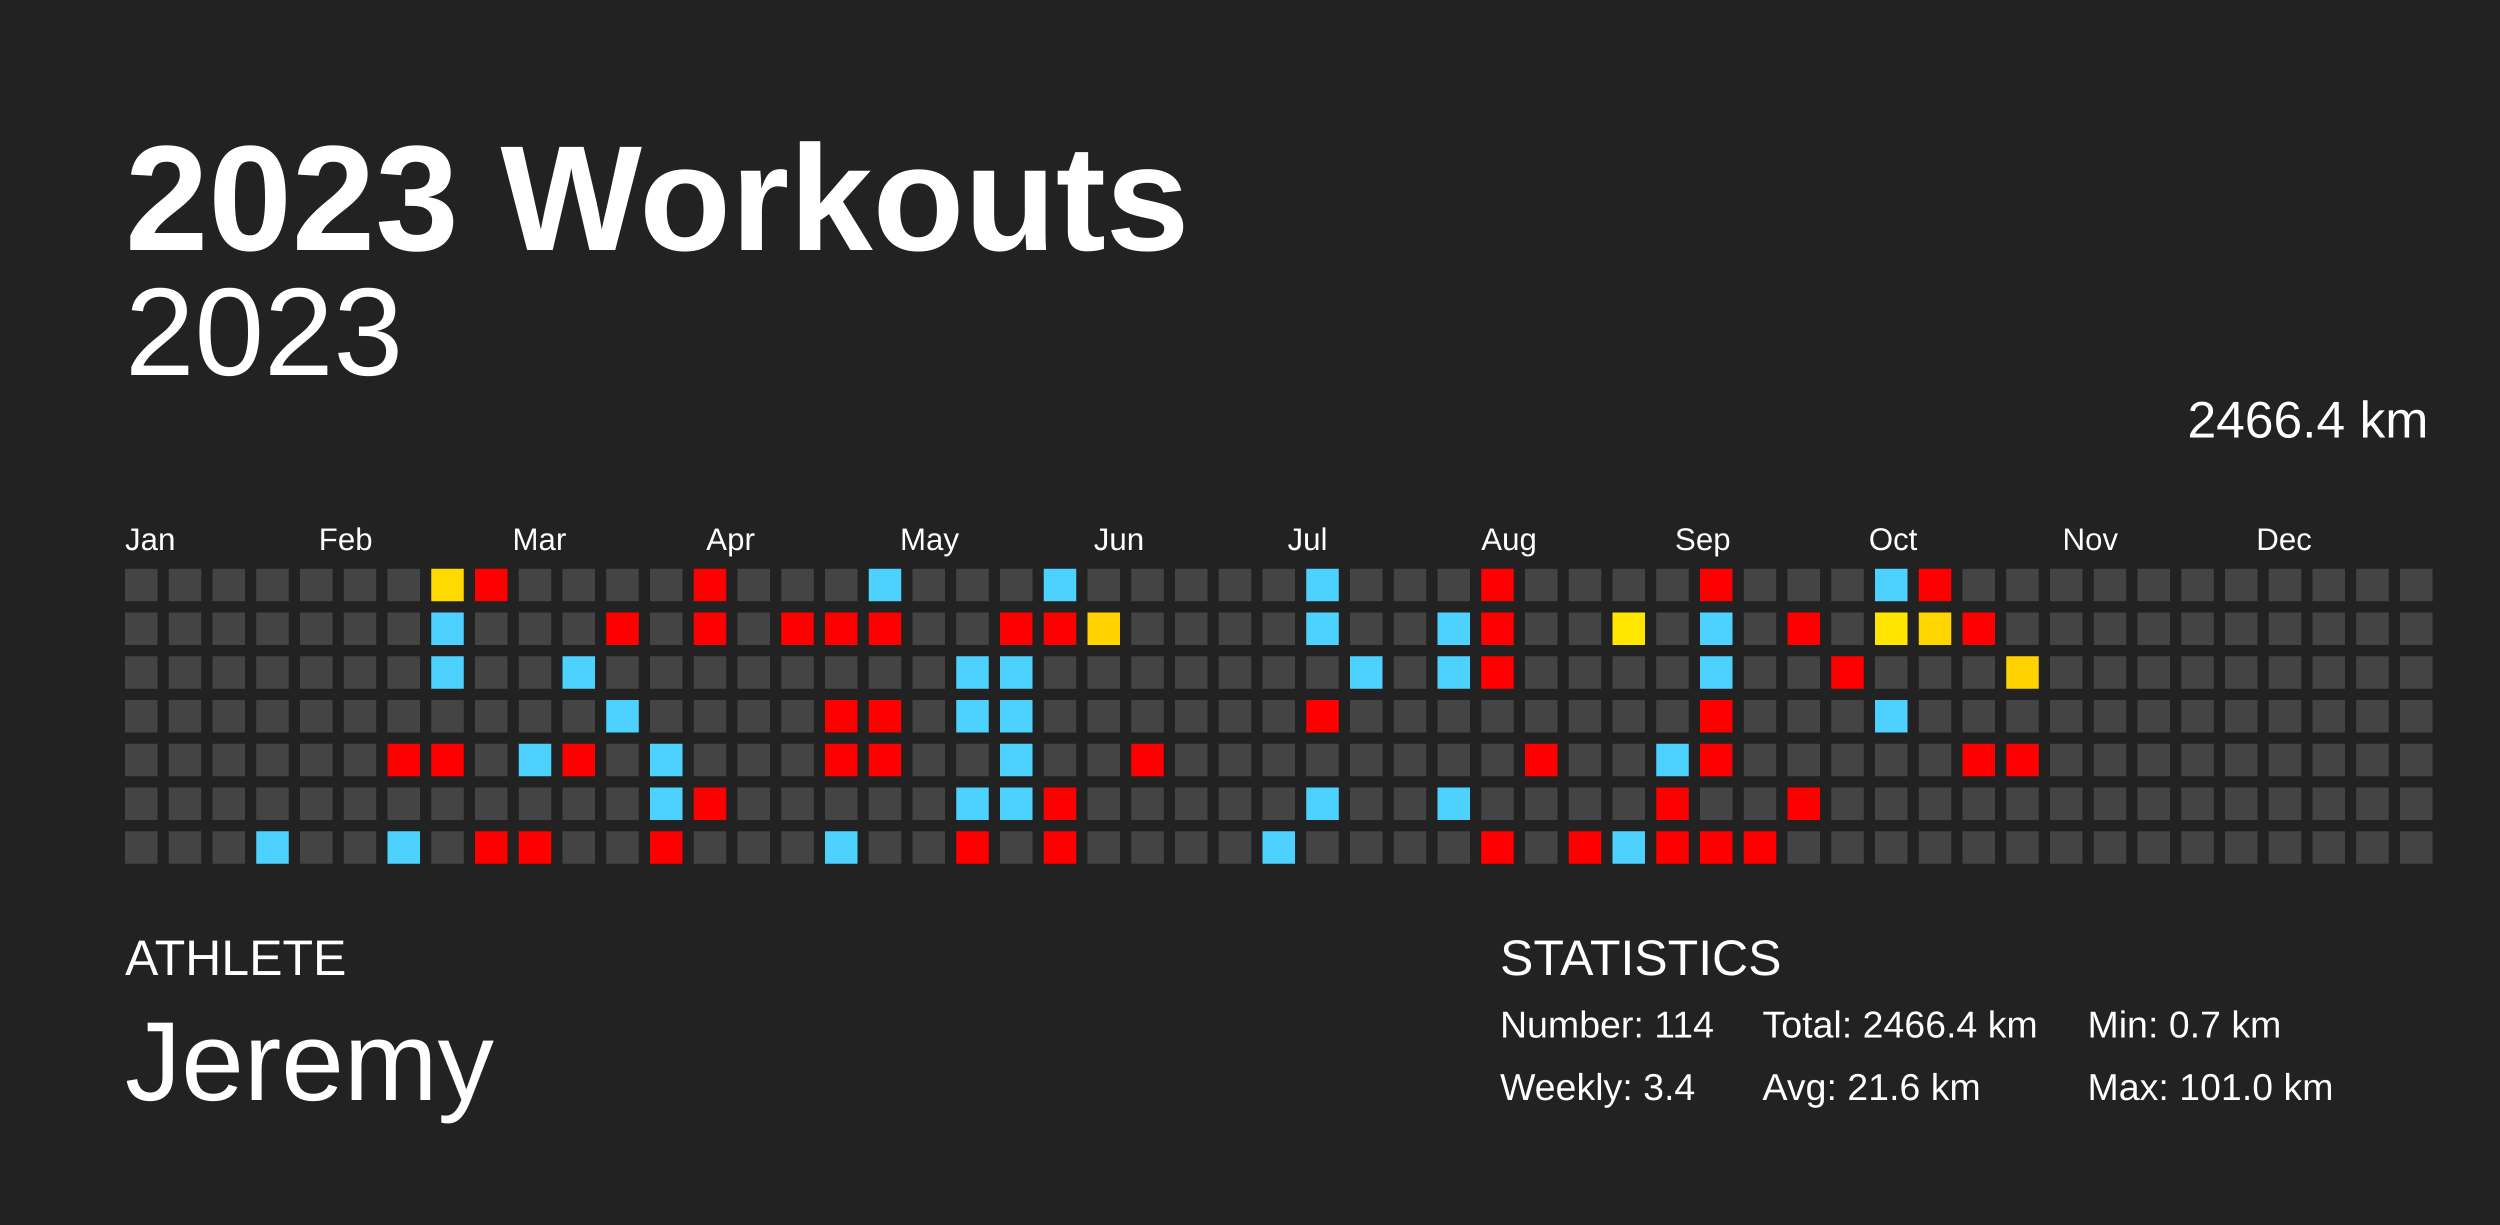
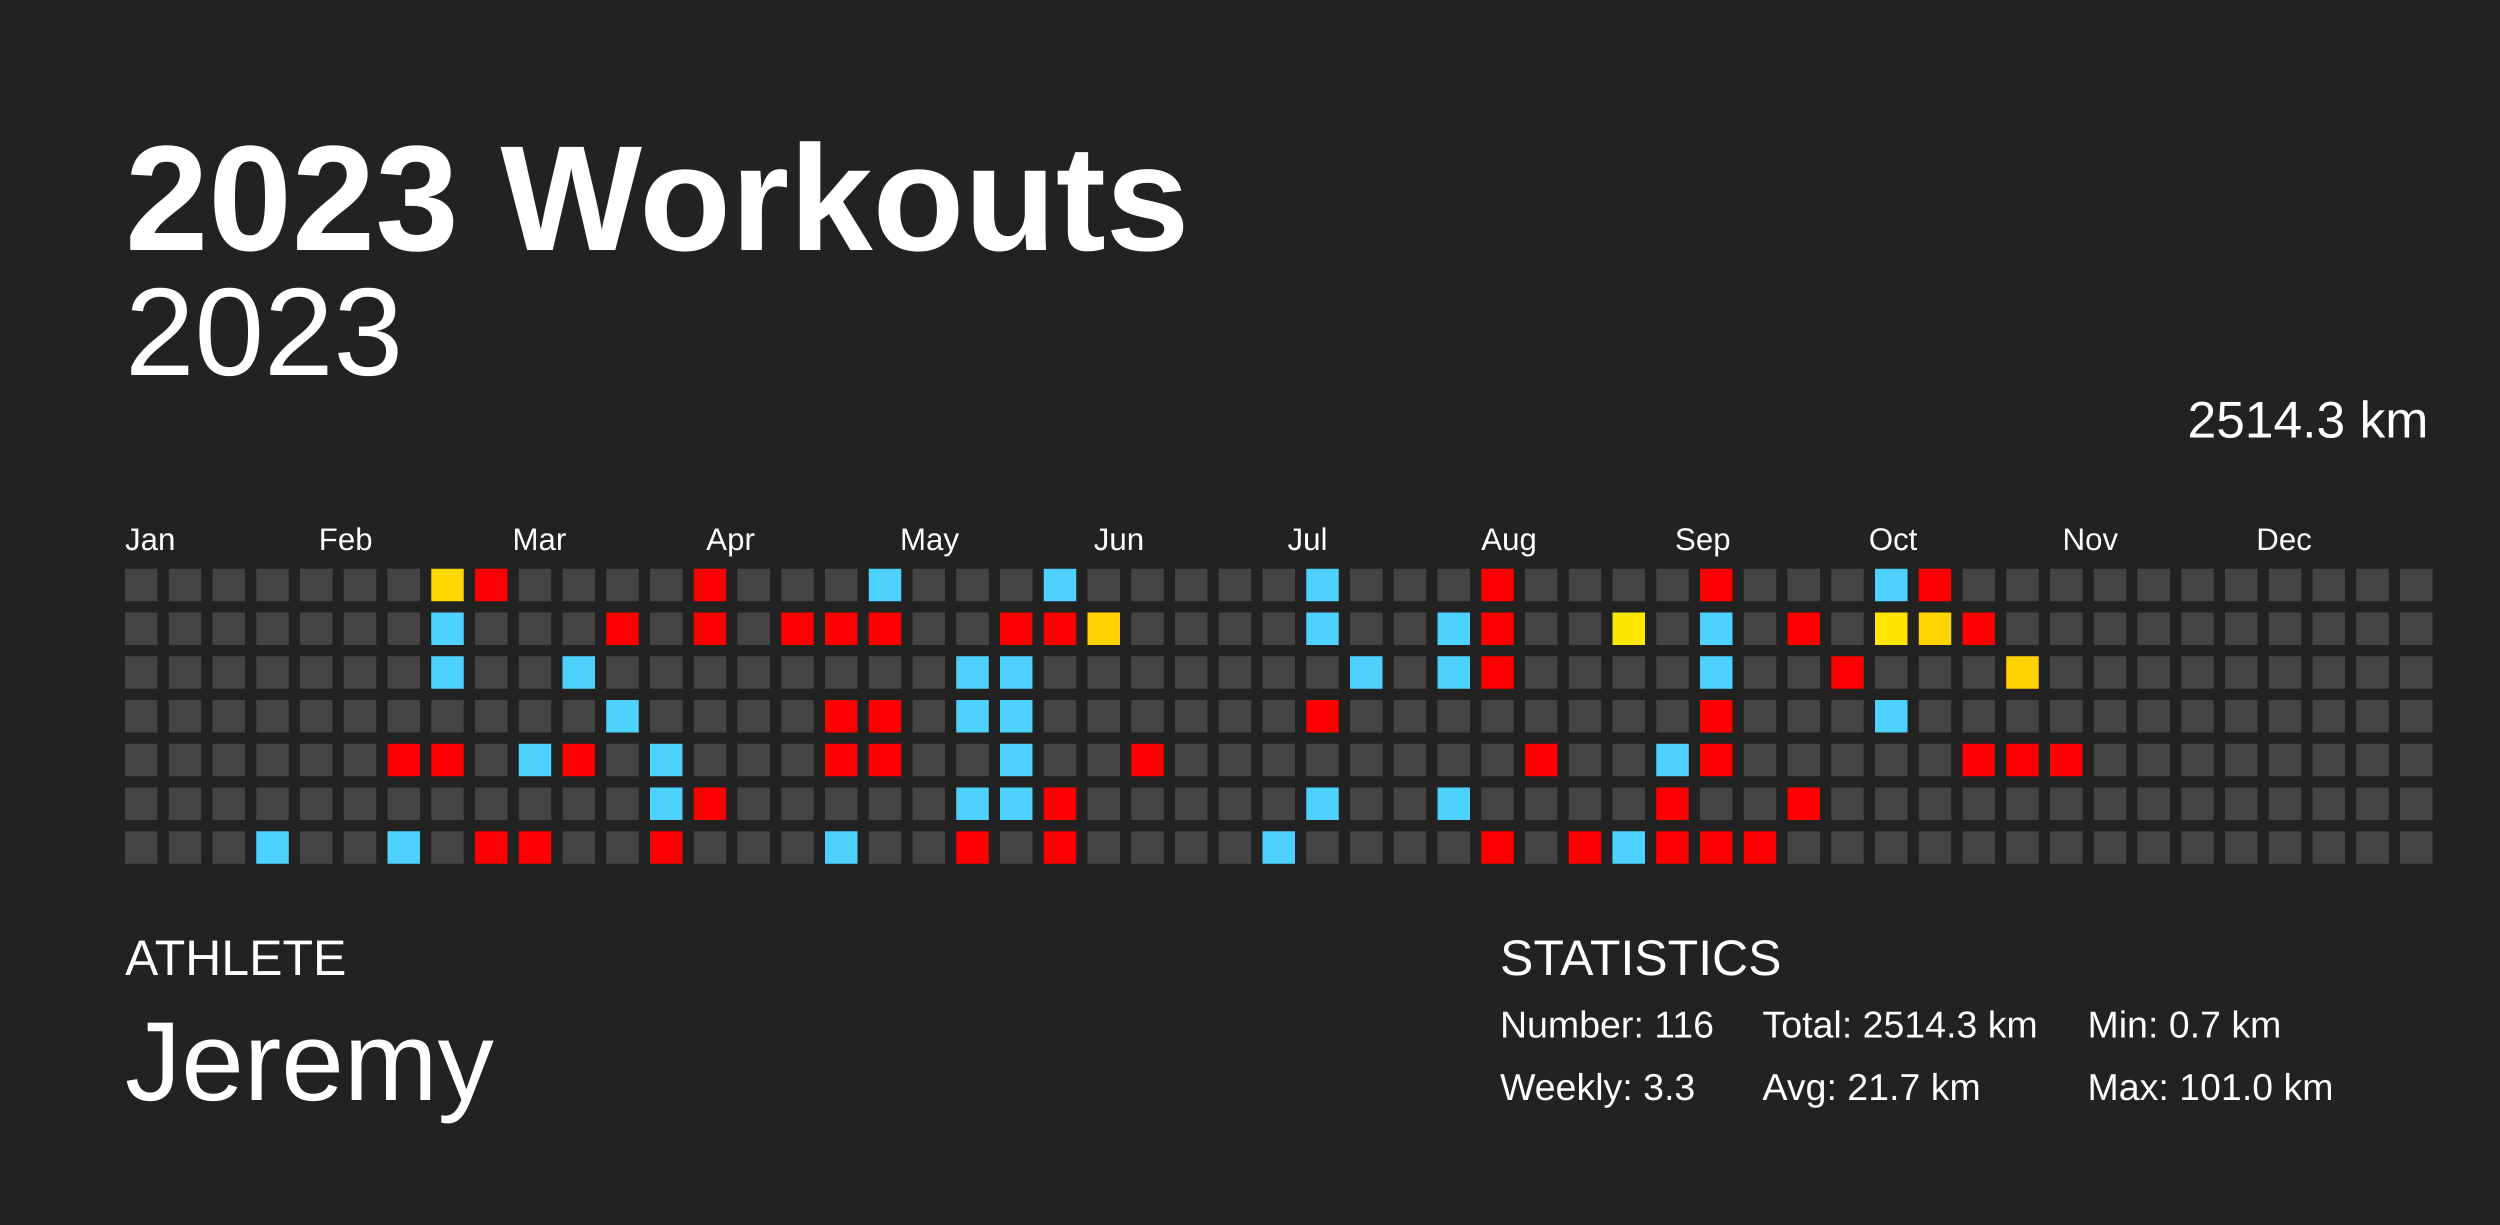
<svg xmlns="http://www.w3.org/2000/svg" baseProfile="full" height="98mm" version="1.1" viewBox="0,0,200,98" width="200mm">
  <defs />
  <rect fill="#222222" height="98" width="200" x="0" y="0" />
  <text fill="#FFFFFF" style="font-size:12px; font-family:Arial; font-weight:bold;" x="10" y="20">2023 Workouts</text>
  <text fill="#FFFFFF" style="font-size:4px; font-family:Arial" x="10" y="78">ATHLETE</text>
  <text fill="#FFFFFF" style="font-size:9px; font-family:Arial" x="10" y="88">Jeremy</text>
  <text fill="#FFFFFF" style="font-size:4px; font-family:Arial" x="120" y="78">STATISTICS</text>
-   <text fill="#FFFFFF" style="font-size:3px; font-family:Arial" x="120" y="83">Number: 114</text>
-   <text fill="#FFFFFF" style="font-size:3px; font-family:Arial" x="120" y="88">Weekly: 3.4</text>
-   <text fill="#FFFFFF" style="font-size:3px; font-family:Arial" x="141" y="83">Total: 2466.4 km</text>
-   <text fill="#FFFFFF" style="font-size:3px; font-family:Arial" x="141" y="88">Avg: 21.6 km</text>
+   <text fill="#FFFFFF" style="font-size:3px; font-family:Arial" x="120" y="83">Number: 116</text>
+   <text fill="#FFFFFF" style="font-size:3px; font-family:Arial" x="120" y="88">Weekly: 3.3</text>
+   <text fill="#FFFFFF" style="font-size:3px; font-family:Arial" x="141" y="83">Total: 2514.3 km</text>
+   <text fill="#FFFFFF" style="font-size:3px; font-family:Arial" x="141" y="88">Avg: 21.7 km</text>
  <text fill="#FFFFFF" style="font-size:3px; font-family:Arial" x="167" y="83">Min: 0.7 km</text>
  <text fill="#FFFFFF" style="font-size:3px; font-family:Arial" x="167" y="88">Max: 101.0 km</text>
  <text alignment-baseline="hanging" fill="#FFFFFF" style="font-size:10.0px; font-family:Arial;" x="10" y="30">2023</text>
-   <text alignment-baseline="hanging" fill="#FFFFFF" style="font-size:4.125px; font-family:Arial;" x="175" y="35">2466.4 km</text>
+   <text alignment-baseline="hanging" fill="#FFFFFF" style="font-size:4.125px; font-family:Arial;" x="175" y="35">2514.3 km</text>
  <text fill="#FFFFFF" style="font-size:2.5px; font-family:Arial" x="10.0" y="44">Jan</text>
  <text fill="#FFFFFF" style="font-size:2.5px; font-family:Arial" x="25.5" y="44">Feb</text>
  <text fill="#FFFFFF" style="font-size:2.5px; font-family:Arial" x="41.0" y="44">Mar</text>
  <text fill="#FFFFFF" style="font-size:2.5px; font-family:Arial" x="56.5" y="44">Apr</text>
  <text fill="#FFFFFF" style="font-size:2.5px; font-family:Arial" x="72.0" y="44">May</text>
  <text fill="#FFFFFF" style="font-size:2.5px; font-family:Arial" x="87.5" y="44">Jun</text>
  <text fill="#FFFFFF" style="font-size:2.5px; font-family:Arial" x="103.0" y="44">Jul</text>
  <text fill="#FFFFFF" style="font-size:2.5px; font-family:Arial" x="118.5" y="44">Aug</text>
  <text fill="#FFFFFF" style="font-size:2.5px; font-family:Arial" x="134.0" y="44">Sep</text>
  <text fill="#FFFFFF" style="font-size:2.5px; font-family:Arial" x="149.5" y="44">Oct</text>
  <text fill="#FFFFFF" style="font-size:2.5px; font-family:Arial" x="165.0" y="44">Nov</text>
  <text fill="#FFFFFF" style="font-size:2.5px; font-family:Arial" x="180.5" y="44">Dec</text>
  <rect fill="#444444" height="2.6" width="2.6" x="10.0" y="45.5" />
  <rect fill="#444444" height="2.6" width="2.6" x="10.0" y="49.0" />
  <rect fill="#444444" height="2.6" width="2.6" x="10.0" y="52.5" />
  <rect fill="#444444" height="2.6" width="2.6" x="10.0" y="56.0" />
  <rect fill="#444444" height="2.6" width="2.6" x="10.0" y="59.5" />
  <rect fill="#444444" height="2.6" width="2.6" x="10.0" y="63.0" />
  <rect fill="#444444" height="2.6" width="2.6" x="10.0" y="66.5" />
  <rect fill="#444444" height="2.6" width="2.6" x="13.5" y="45.5" />
  <rect fill="#444444" height="2.6" width="2.6" x="13.5" y="49.0" />
  <rect fill="#444444" height="2.6" width="2.6" x="13.5" y="52.5" />
  <rect fill="#444444" height="2.6" width="2.6" x="13.5" y="56.0" />
  <rect fill="#444444" height="2.6" width="2.6" x="13.5" y="59.5" />
  <rect fill="#444444" height="2.6" width="2.6" x="13.5" y="63.0" />
  <rect fill="#444444" height="2.6" width="2.6" x="13.5" y="66.5" />
  <rect fill="#444444" height="2.6" width="2.6" x="17.0" y="45.5" />
  <rect fill="#444444" height="2.6" width="2.6" x="17.0" y="49.0" />
  <rect fill="#444444" height="2.6" width="2.6" x="17.0" y="52.5" />
  <rect fill="#444444" height="2.6" width="2.6" x="17.0" y="56.0" />
  <rect fill="#444444" height="2.6" width="2.6" x="17.0" y="59.5" />
  <rect fill="#444444" height="2.6" width="2.6" x="17.0" y="63.0" />
  <rect fill="#444444" height="2.6" width="2.6" x="17.0" y="66.5" />
  <rect fill="#444444" height="2.6" width="2.6" x="20.5" y="45.5" />
  <rect fill="#444444" height="2.6" width="2.6" x="20.5" y="49.0" />
  <rect fill="#444444" height="2.6" width="2.6" x="20.5" y="52.5" />
  <rect fill="#444444" height="2.6" width="2.6" x="20.5" y="56.0" />
  <rect fill="#444444" height="2.6" width="2.6" x="20.5" y="59.5" />
  <rect fill="#444444" height="2.6" width="2.6" x="20.5" y="63.0" />
  <rect fill="#4dd2ff" height="2.6" width="2.6" x="20.5" y="66.5" />
  <rect fill="#444444" height="2.6" width="2.6" x="24.0" y="45.5" />
  <rect fill="#444444" height="2.6" width="2.6" x="24.0" y="49.0" />
  <rect fill="#444444" height="2.6" width="2.6" x="24.0" y="52.5" />
  <rect fill="#444444" height="2.6" width="2.6" x="24.0" y="56.0" />
  <rect fill="#444444" height="2.6" width="2.6" x="24.0" y="59.5" />
  <rect fill="#444444" height="2.6" width="2.6" x="24.0" y="63.0" />
  <rect fill="#444444" height="2.6" width="2.6" x="24.0" y="66.5" />
  <rect fill="#444444" height="2.6" width="2.6" x="27.5" y="45.5" />
  <rect fill="#444444" height="2.6" width="2.6" x="27.5" y="49.0" />
  <rect fill="#444444" height="2.6" width="2.6" x="27.5" y="52.5" />
  <rect fill="#444444" height="2.6" width="2.6" x="27.5" y="56.0" />
  <rect fill="#444444" height="2.6" width="2.6" x="27.5" y="59.5" />
  <rect fill="#444444" height="2.6" width="2.6" x="27.5" y="63.0" />
  <rect fill="#444444" height="2.6" width="2.6" x="27.5" y="66.5" />
  <rect fill="#444444" height="2.6" width="2.6" x="31.0" y="45.5" />
  <rect fill="#444444" height="2.6" width="2.6" x="31.0" y="49.0" />
  <rect fill="#444444" height="2.6" width="2.6" x="31.0" y="52.5" />
  <rect fill="#444444" height="2.6" width="2.6" x="31.0" y="56.0" />
  <rect fill="red" height="2.6" width="2.6" x="31.0" y="59.5" />
  <rect fill="#444444" height="2.6" width="2.6" x="31.0" y="63.0" />
  <rect fill="#4dd2ff" height="2.6" width="2.6" x="31.0" y="66.5" />
  <rect fill="#ffd900" height="2.6" width="2.6" x="34.5" y="45.5" />
  <rect fill="#4dd2ff" height="2.6" width="2.6" x="34.5" y="49.0" />
  <rect fill="#4dd2ff" height="2.6" width="2.6" x="34.5" y="52.5" />
  <rect fill="#444444" height="2.6" width="2.6" x="34.5" y="56.0" />
  <rect fill="red" height="2.6" width="2.6" x="34.5" y="59.5" />
  <rect fill="#444444" height="2.6" width="2.6" x="34.5" y="63.0" />
  <rect fill="#444444" height="2.6" width="2.6" x="34.5" y="66.5" />
  <rect fill="red" height="2.6" width="2.6" x="38.0" y="45.5" />
  <rect fill="#444444" height="2.6" width="2.6" x="38.0" y="49.0" />
  <rect fill="#444444" height="2.6" width="2.6" x="38.0" y="52.5" />
  <rect fill="#444444" height="2.6" width="2.6" x="38.0" y="56.0" />
  <rect fill="#444444" height="2.6" width="2.6" x="38.0" y="59.5" />
  <rect fill="#444444" height="2.6" width="2.6" x="38.0" y="63.0" />
  <rect fill="red" height="2.6" width="2.6" x="38.0" y="66.5" />
  <rect fill="#444444" height="2.6" width="2.6" x="41.5" y="45.5" />
  <rect fill="#444444" height="2.6" width="2.6" x="41.5" y="49.0" />
  <rect fill="#444444" height="2.6" width="2.6" x="41.5" y="52.5" />
  <rect fill="#444444" height="2.6" width="2.6" x="41.5" y="56.0" />
  <rect fill="#4dd2ff" height="2.6" width="2.6" x="41.5" y="59.5" />
  <rect fill="#444444" height="2.6" width="2.6" x="41.5" y="63.0" />
  <rect fill="red" height="2.6" width="2.6" x="41.5" y="66.5" />
  <rect fill="#444444" height="2.6" width="2.6" x="45.0" y="45.5" />
  <rect fill="#444444" height="2.6" width="2.6" x="45.0" y="49.0" />
  <rect fill="#4dd2ff" height="2.6" width="2.6" x="45.0" y="52.5" />
  <rect fill="#444444" height="2.6" width="2.6" x="45.0" y="56.0" />
  <rect fill="red" height="2.6" width="2.6" x="45.0" y="59.5" />
  <rect fill="#444444" height="2.6" width="2.6" x="45.0" y="63.0" />
  <rect fill="#444444" height="2.6" width="2.6" x="45.0" y="66.5" />
  <rect fill="#444444" height="2.6" width="2.6" x="48.5" y="45.5" />
  <rect fill="red" height="2.6" width="2.6" x="48.5" y="49.0" />
  <rect fill="#444444" height="2.6" width="2.6" x="48.5" y="52.5" />
  <rect fill="#4dd2ff" height="2.6" width="2.6" x="48.5" y="56.0" />
  <rect fill="#444444" height="2.6" width="2.6" x="48.5" y="59.5" />
  <rect fill="#444444" height="2.6" width="2.6" x="48.5" y="63.0" />
  <rect fill="#444444" height="2.6" width="2.6" x="48.5" y="66.5" />
  <rect fill="#444444" height="2.6" width="2.6" x="52.0" y="45.5" />
  <rect fill="#444444" height="2.6" width="2.6" x="52.0" y="49.0" />
  <rect fill="#444444" height="2.6" width="2.6" x="52.0" y="52.5" />
  <rect fill="#444444" height="2.6" width="2.6" x="52.0" y="56.0" />
  <rect fill="#4dd2ff" height="2.6" width="2.6" x="52.0" y="59.5" />
  <rect fill="#4dd2ff" height="2.6" width="2.6" x="52.0" y="63.0" />
  <rect fill="red" height="2.6" width="2.6" x="52.0" y="66.5" />
  <rect fill="red" height="2.6" width="2.6" x="55.5" y="45.5" />
  <rect fill="red" height="2.6" width="2.6" x="55.5" y="49.0" />
  <rect fill="#444444" height="2.6" width="2.6" x="55.5" y="52.5" />
  <rect fill="#444444" height="2.6" width="2.6" x="55.5" y="56.0" />
  <rect fill="#444444" height="2.6" width="2.6" x="55.5" y="59.5" />
  <rect fill="red" height="2.6" width="2.6" x="55.5" y="63.0" />
  <rect fill="#444444" height="2.6" width="2.6" x="55.5" y="66.5" />
  <rect fill="#444444" height="2.6" width="2.6" x="59.0" y="45.5" />
  <rect fill="#444444" height="2.6" width="2.6" x="59.0" y="49.0" />
  <rect fill="#444444" height="2.6" width="2.6" x="59.0" y="52.5" />
  <rect fill="#444444" height="2.6" width="2.6" x="59.0" y="56.0" />
  <rect fill="#444444" height="2.6" width="2.6" x="59.0" y="59.5" />
  <rect fill="#444444" height="2.6" width="2.6" x="59.0" y="63.0" />
  <rect fill="#444444" height="2.6" width="2.6" x="59.0" y="66.5" />
  <rect fill="#444444" height="2.6" width="2.6" x="62.5" y="45.5" />
  <rect fill="red" height="2.6" width="2.6" x="62.5" y="49.0" />
  <rect fill="#444444" height="2.6" width="2.6" x="62.5" y="52.5" />
  <rect fill="#444444" height="2.6" width="2.6" x="62.5" y="56.0" />
  <rect fill="#444444" height="2.6" width="2.6" x="62.5" y="59.5" />
  <rect fill="#444444" height="2.6" width="2.6" x="62.5" y="63.0" />
  <rect fill="#444444" height="2.6" width="2.6" x="62.5" y="66.5" />
  <rect fill="#444444" height="2.6" width="2.6" x="66.0" y="45.5" />
  <rect fill="red" height="2.6" width="2.6" x="66.0" y="49.0" />
  <rect fill="#444444" height="2.6" width="2.6" x="66.0" y="52.5" />
  <rect fill="red" height="2.6" width="2.6" x="66.0" y="56.0" />
  <rect fill="red" height="2.6" width="2.6" x="66.0" y="59.5" />
  <rect fill="#444444" height="2.6" width="2.6" x="66.0" y="63.0" />
  <rect fill="#4dd2ff" height="2.6" width="2.6" x="66.0" y="66.5" />
  <rect fill="#4dd2ff" height="2.6" width="2.6" x="69.5" y="45.5" />
  <rect fill="red" height="2.6" width="2.6" x="69.5" y="49.0" />
  <rect fill="#444444" height="2.6" width="2.6" x="69.5" y="52.5" />
  <rect fill="red" height="2.6" width="2.6" x="69.5" y="56.0" />
  <rect fill="red" height="2.6" width="2.6" x="69.5" y="59.5" />
  <rect fill="#444444" height="2.6" width="2.6" x="69.5" y="63.0" />
  <rect fill="#444444" height="2.6" width="2.6" x="69.5" y="66.5" />
  <rect fill="#444444" height="2.6" width="2.6" x="73.0" y="45.5" />
  <rect fill="#444444" height="2.6" width="2.6" x="73.0" y="49.0" />
  <rect fill="#444444" height="2.6" width="2.6" x="73.0" y="52.5" />
  <rect fill="#444444" height="2.6" width="2.6" x="73.0" y="56.0" />
  <rect fill="#444444" height="2.6" width="2.6" x="73.0" y="59.5" />
  <rect fill="#444444" height="2.6" width="2.6" x="73.0" y="63.0" />
  <rect fill="#444444" height="2.6" width="2.6" x="73.0" y="66.5" />
  <rect fill="#444444" height="2.6" width="2.6" x="76.5" y="45.5" />
  <rect fill="#444444" height="2.6" width="2.6" x="76.5" y="49.0" />
  <rect fill="#4dd2ff" height="2.6" width="2.6" x="76.5" y="52.5" />
  <rect fill="#4dd2ff" height="2.6" width="2.6" x="76.5" y="56.0" />
  <rect fill="#444444" height="2.6" width="2.6" x="76.5" y="59.5" />
  <rect fill="#4dd2ff" height="2.6" width="2.6" x="76.5" y="63.0" />
  <rect fill="red" height="2.6" width="2.6" x="76.5" y="66.5" />
  <rect fill="#444444" height="2.6" width="2.6" x="80.0" y="45.5" />
  <rect fill="red" height="2.6" width="2.6" x="80.0" y="49.0" />
  <rect fill="#4dd2ff" height="2.6" width="2.6" x="80.0" y="52.5" />
  <rect fill="#4dd2ff" height="2.6" width="2.6" x="80.0" y="56.0" />
  <rect fill="#4dd2ff" height="2.6" width="2.6" x="80.0" y="59.5" />
  <rect fill="#4dd2ff" height="2.6" width="2.6" x="80.0" y="63.0" />
  <rect fill="#444444" height="2.6" width="2.6" x="80.0" y="66.5" />
  <rect fill="#4dd2ff" height="2.6" width="2.6" x="83.5" y="45.5" />
  <rect fill="red" height="2.6" width="2.6" x="83.5" y="49.0" />
  <rect fill="#444444" height="2.6" width="2.6" x="83.5" y="52.5" />
  <rect fill="#444444" height="2.6" width="2.6" x="83.5" y="56.0" />
  <rect fill="#444444" height="2.6" width="2.6" x="83.5" y="59.5" />
  <rect fill="red" height="2.6" width="2.6" x="83.5" y="63.0" />
  <rect fill="red" height="2.6" width="2.6" x="83.5" y="66.5" />
  <rect fill="#444444" height="2.6" width="2.6" x="87.0" y="45.5" />
  <rect fill="#ffd200" height="2.6" width="2.6" x="87.0" y="49.0" />
  <rect fill="#444444" height="2.6" width="2.6" x="87.0" y="52.5" />
  <rect fill="#444444" height="2.6" width="2.6" x="87.0" y="56.0" />
  <rect fill="#444444" height="2.6" width="2.6" x="87.0" y="59.5" />
  <rect fill="#444444" height="2.6" width="2.6" x="87.0" y="63.0" />
  <rect fill="#444444" height="2.6" width="2.6" x="87.0" y="66.5" />
  <rect fill="#444444" height="2.6" width="2.6" x="90.5" y="45.5" />
  <rect fill="#444444" height="2.6" width="2.6" x="90.5" y="49.0" />
  <rect fill="#444444" height="2.6" width="2.6" x="90.5" y="52.5" />
  <rect fill="#444444" height="2.6" width="2.6" x="90.5" y="56.0" />
  <rect fill="red" height="2.6" width="2.6" x="90.5" y="59.5" />
  <rect fill="#444444" height="2.6" width="2.6" x="90.5" y="63.0" />
  <rect fill="#444444" height="2.6" width="2.6" x="90.5" y="66.5" />
  <rect fill="#444444" height="2.6" width="2.6" x="94.0" y="45.5" />
  <rect fill="#444444" height="2.6" width="2.6" x="94.0" y="49.0" />
  <rect fill="#444444" height="2.6" width="2.6" x="94.0" y="52.5" />
  <rect fill="#444444" height="2.6" width="2.6" x="94.0" y="56.0" />
  <rect fill="#444444" height="2.6" width="2.6" x="94.0" y="59.5" />
  <rect fill="#444444" height="2.6" width="2.6" x="94.0" y="63.0" />
  <rect fill="#444444" height="2.6" width="2.6" x="94.0" y="66.5" />
  <rect fill="#444444" height="2.6" width="2.6" x="97.5" y="45.5" />
  <rect fill="#444444" height="2.6" width="2.6" x="97.5" y="49.0" />
  <rect fill="#444444" height="2.6" width="2.6" x="97.5" y="52.5" />
  <rect fill="#444444" height="2.6" width="2.6" x="97.5" y="56.0" />
  <rect fill="#444444" height="2.6" width="2.6" x="97.5" y="59.5" />
  <rect fill="#444444" height="2.6" width="2.6" x="97.5" y="63.0" />
  <rect fill="#444444" height="2.6" width="2.6" x="97.5" y="66.5" />
  <rect fill="#444444" height="2.6" width="2.6" x="101.0" y="45.5" />
  <rect fill="#444444" height="2.6" width="2.6" x="101.0" y="49.0" />
  <rect fill="#444444" height="2.6" width="2.6" x="101.0" y="52.5" />
  <rect fill="#444444" height="2.6" width="2.6" x="101.0" y="56.0" />
  <rect fill="#444444" height="2.6" width="2.6" x="101.0" y="59.5" />
  <rect fill="#444444" height="2.6" width="2.6" x="101.0" y="63.0" />
  <rect fill="#4dd2ff" height="2.6" width="2.6" x="101.0" y="66.5" />
  <rect fill="#4dd2ff" height="2.6" width="2.6" x="104.5" y="45.5" />
  <rect fill="#4dd2ff" height="2.6" width="2.6" x="104.5" y="49.0" />
  <rect fill="#444444" height="2.6" width="2.6" x="104.5" y="52.5" />
  <rect fill="red" height="2.6" width="2.6" x="104.5" y="56.0" />
  <rect fill="#444444" height="2.6" width="2.6" x="104.5" y="59.5" />
  <rect fill="#4dd2ff" height="2.6" width="2.6" x="104.5" y="63.0" />
  <rect fill="#444444" height="2.6" width="2.6" x="104.5" y="66.5" />
  <rect fill="#444444" height="2.6" width="2.6" x="108.0" y="45.5" />
  <rect fill="#444444" height="2.6" width="2.6" x="108.0" y="49.0" />
  <rect fill="#4dd2ff" height="2.6" width="2.6" x="108.0" y="52.5" />
  <rect fill="#444444" height="2.6" width="2.6" x="108.0" y="56.0" />
  <rect fill="#444444" height="2.6" width="2.6" x="108.0" y="59.5" />
  <rect fill="#444444" height="2.6" width="2.6" x="108.0" y="63.0" />
  <rect fill="#444444" height="2.6" width="2.6" x="108.0" y="66.5" />
  <rect fill="#444444" height="2.6" width="2.6" x="111.5" y="45.5" />
  <rect fill="#444444" height="2.6" width="2.6" x="111.5" y="49.0" />
  <rect fill="#444444" height="2.6" width="2.6" x="111.5" y="52.5" />
  <rect fill="#444444" height="2.6" width="2.6" x="111.5" y="56.0" />
  <rect fill="#444444" height="2.6" width="2.6" x="111.5" y="59.5" />
  <rect fill="#444444" height="2.6" width="2.6" x="111.5" y="63.0" />
  <rect fill="#444444" height="2.6" width="2.6" x="111.5" y="66.5" />
  <rect fill="#444444" height="2.6" width="2.6" x="115.0" y="45.5" />
  <rect fill="#4dd2ff" height="2.6" width="2.6" x="115.0" y="49.0" />
  <rect fill="#4dd2ff" height="2.6" width="2.6" x="115.0" y="52.5" />
  <rect fill="#444444" height="2.6" width="2.6" x="115.0" y="56.0" />
  <rect fill="#444444" height="2.6" width="2.6" x="115.0" y="59.5" />
  <rect fill="#4dd2ff" height="2.6" width="2.6" x="115.0" y="63.0" />
  <rect fill="#444444" height="2.6" width="2.6" x="115.0" y="66.5" />
  <rect fill="red" height="2.6" width="2.6" x="118.5" y="45.5" />
  <rect fill="red" height="2.6" width="2.6" x="118.5" y="49.0" />
  <rect fill="red" height="2.6" width="2.6" x="118.5" y="52.5" />
  <rect fill="#444444" height="2.6" width="2.6" x="118.5" y="56.0" />
  <rect fill="#444444" height="2.6" width="2.6" x="118.5" y="59.5" />
  <rect fill="#444444" height="2.6" width="2.6" x="118.5" y="63.0" />
  <rect fill="red" height="2.6" width="2.6" x="118.5" y="66.5" />
  <rect fill="#444444" height="2.6" width="2.6" x="122.0" y="45.5" />
  <rect fill="#444444" height="2.6" width="2.6" x="122.0" y="49.0" />
  <rect fill="#444444" height="2.6" width="2.6" x="122.0" y="52.5" />
  <rect fill="#444444" height="2.6" width="2.6" x="122.0" y="56.0" />
  <rect fill="red" height="2.6" width="2.6" x="122.0" y="59.5" />
  <rect fill="#444444" height="2.6" width="2.6" x="122.0" y="63.0" />
  <rect fill="#444444" height="2.6" width="2.6" x="122.0" y="66.5" />
  <rect fill="#444444" height="2.6" width="2.6" x="125.5" y="45.5" />
  <rect fill="#444444" height="2.6" width="2.6" x="125.5" y="49.0" />
  <rect fill="#444444" height="2.6" width="2.6" x="125.5" y="52.5" />
  <rect fill="#444444" height="2.6" width="2.6" x="125.5" y="56.0" />
  <rect fill="#444444" height="2.6" width="2.6" x="125.5" y="59.5" />
  <rect fill="#444444" height="2.6" width="2.6" x="125.5" y="63.0" />
  <rect fill="red" height="2.6" width="2.6" x="125.5" y="66.5" />
  <rect fill="#444444" height="2.6" width="2.6" x="129.0" y="45.5" />
  <rect fill="#ffe700" height="2.6" width="2.6" x="129.0" y="49.0" />
  <rect fill="#444444" height="2.6" width="2.6" x="129.0" y="52.5" />
  <rect fill="#444444" height="2.6" width="2.6" x="129.0" y="56.0" />
  <rect fill="#444444" height="2.6" width="2.6" x="129.0" y="59.5" />
  <rect fill="#444444" height="2.6" width="2.6" x="129.0" y="63.0" />
  <rect fill="#4dd2ff" height="2.6" width="2.6" x="129.0" y="66.5" />
  <rect fill="#444444" height="2.6" width="2.6" x="132.5" y="45.5" />
  <rect fill="#444444" height="2.6" width="2.6" x="132.5" y="49.0" />
  <rect fill="#444444" height="2.6" width="2.6" x="132.5" y="52.5" />
  <rect fill="#444444" height="2.6" width="2.6" x="132.5" y="56.0" />
  <rect fill="#4dd2ff" height="2.6" width="2.6" x="132.5" y="59.5" />
  <rect fill="red" height="2.6" width="2.6" x="132.5" y="63.0" />
  <rect fill="red" height="2.6" width="2.6" x="132.5" y="66.5" />
  <rect fill="red" height="2.6" width="2.6" x="136.0" y="45.5" />
  <rect fill="#4dd2ff" height="2.6" width="2.6" x="136.0" y="49.0" />
  <rect fill="#4dd2ff" height="2.6" width="2.6" x="136.0" y="52.5" />
  <rect fill="red" height="2.6" width="2.6" x="136.0" y="56.0" />
  <rect fill="red" height="2.6" width="2.6" x="136.0" y="59.5" />
  <rect fill="#444444" height="2.6" width="2.6" x="136.0" y="63.0" />
  <rect fill="red" height="2.6" width="2.6" x="136.0" y="66.5" />
  <rect fill="#444444" height="2.6" width="2.6" x="139.5" y="45.5" />
  <rect fill="#444444" height="2.6" width="2.6" x="139.5" y="49.0" />
  <rect fill="#444444" height="2.6" width="2.6" x="139.5" y="52.5" />
  <rect fill="#444444" height="2.6" width="2.6" x="139.5" y="56.0" />
  <rect fill="#444444" height="2.6" width="2.6" x="139.5" y="59.5" />
  <rect fill="#444444" height="2.6" width="2.6" x="139.5" y="63.0" />
  <rect fill="red" height="2.6" width="2.6" x="139.5" y="66.5" />
  <rect fill="#444444" height="2.6" width="2.6" x="143.0" y="45.5" />
  <rect fill="red" height="2.6" width="2.6" x="143.0" y="49.0" />
  <rect fill="#444444" height="2.6" width="2.6" x="143.0" y="52.5" />
  <rect fill="#444444" height="2.6" width="2.6" x="143.0" y="56.0" />
  <rect fill="#444444" height="2.6" width="2.6" x="143.0" y="59.5" />
  <rect fill="red" height="2.6" width="2.6" x="143.0" y="63.0" />
  <rect fill="#444444" height="2.6" width="2.6" x="143.0" y="66.5" />
  <rect fill="#444444" height="2.6" width="2.6" x="146.5" y="45.5" />
  <rect fill="#444444" height="2.6" width="2.6" x="146.5" y="49.0" />
  <rect fill="red" height="2.6" width="2.6" x="146.5" y="52.5" />
  <rect fill="#444444" height="2.6" width="2.6" x="146.5" y="56.0" />
  <rect fill="#444444" height="2.6" width="2.6" x="146.5" y="59.5" />
  <rect fill="#444444" height="2.6" width="2.6" x="146.5" y="63.0" />
  <rect fill="#444444" height="2.6" width="2.6" x="146.5" y="66.5" />
  <rect fill="#4dd2ff" height="2.6" width="2.6" x="150.0" y="45.5" />
  <rect fill="#ffe500" height="2.6" width="2.6" x="150.0" y="49.0" />
  <rect fill="#444444" height="2.6" width="2.6" x="150.0" y="52.5" />
  <rect fill="#4dd2ff" height="2.6" width="2.6" x="150.0" y="56.0" />
  <rect fill="#444444" height="2.6" width="2.6" x="150.0" y="59.5" />
  <rect fill="#444444" height="2.6" width="2.6" x="150.0" y="63.0" />
  <rect fill="#444444" height="2.6" width="2.6" x="150.0" y="66.5" />
  <rect fill="red" height="2.6" width="2.6" x="153.5" y="45.5" />
  <rect fill="#ffd500" height="2.6" width="2.6" x="153.5" y="49.0" />
  <rect fill="#444444" height="2.6" width="2.6" x="153.5" y="52.5" />
  <rect fill="#444444" height="2.6" width="2.6" x="153.5" y="56.0" />
  <rect fill="#444444" height="2.6" width="2.6" x="153.5" y="59.5" />
  <rect fill="#444444" height="2.6" width="2.6" x="153.5" y="63.0" />
  <rect fill="#444444" height="2.6" width="2.6" x="153.5" y="66.5" />
  <rect fill="#444444" height="2.6" width="2.6" x="157.0" y="45.5" />
  <rect fill="red" height="2.6" width="2.6" x="157.0" y="49.0" />
  <rect fill="#444444" height="2.6" width="2.6" x="157.0" y="52.5" />
  <rect fill="#444444" height="2.6" width="2.6" x="157.0" y="56.0" />
  <rect fill="red" height="2.6" width="2.6" x="157.0" y="59.5" />
  <rect fill="#444444" height="2.6" width="2.6" x="157.0" y="63.0" />
  <rect fill="#444444" height="2.6" width="2.6" x="157.0" y="66.5" />
  <rect fill="#444444" height="2.6" width="2.6" x="160.5" y="45.5" />
  <rect fill="#444444" height="2.6" width="2.6" x="160.5" y="49.0" />
  <rect fill="#ffd200" height="2.6" width="2.6" x="160.5" y="52.5" />
  <rect fill="#444444" height="2.6" width="2.6" x="160.5" y="56.0" />
  <rect fill="red" height="2.6" width="2.6" x="160.5" y="59.5" />
  <rect fill="#444444" height="2.6" width="2.6" x="160.5" y="63.0" />
  <rect fill="#444444" height="2.6" width="2.6" x="160.5" y="66.5" />
  <rect fill="#444444" height="2.6" width="2.6" x="164.0" y="45.5" />
  <rect fill="#444444" height="2.6" width="2.6" x="164.0" y="49.0" />
  <rect fill="#444444" height="2.6" width="2.6" x="164.0" y="52.5" />
  <rect fill="#444444" height="2.6" width="2.6" x="164.0" y="56.0" />
-   <rect fill="#444444" height="2.6" width="2.6" x="164.0" y="59.5" />
+   <rect fill="red" height="2.6" width="2.6" x="164.0" y="59.5" />
  <rect fill="#444444" height="2.6" width="2.6" x="164.0" y="63.0" />
  <rect fill="#444444" height="2.6" width="2.6" x="164.0" y="66.5" />
  <rect fill="#444444" height="2.6" width="2.6" x="167.5" y="45.5" />
  <rect fill="#444444" height="2.6" width="2.6" x="167.5" y="49.0" />
  <rect fill="#444444" height="2.6" width="2.6" x="167.5" y="52.5" />
  <rect fill="#444444" height="2.6" width="2.6" x="167.5" y="56.0" />
  <rect fill="#444444" height="2.6" width="2.6" x="167.5" y="59.5" />
  <rect fill="#444444" height="2.6" width="2.6" x="167.5" y="63.0" />
  <rect fill="#444444" height="2.6" width="2.6" x="167.5" y="66.5" />
  <rect fill="#444444" height="2.6" width="2.6" x="171.0" y="45.5" />
  <rect fill="#444444" height="2.6" width="2.6" x="171.0" y="49.0" />
  <rect fill="#444444" height="2.6" width="2.6" x="171.0" y="52.5" />
  <rect fill="#444444" height="2.6" width="2.6" x="171.0" y="56.0" />
  <rect fill="#444444" height="2.6" width="2.6" x="171.0" y="59.5" />
  <rect fill="#444444" height="2.6" width="2.6" x="171.0" y="63.0" />
  <rect fill="#444444" height="2.6" width="2.6" x="171.0" y="66.5" />
  <rect fill="#444444" height="2.6" width="2.6" x="174.5" y="45.5" />
  <rect fill="#444444" height="2.6" width="2.6" x="174.5" y="49.0" />
  <rect fill="#444444" height="2.6" width="2.6" x="174.5" y="52.5" />
  <rect fill="#444444" height="2.6" width="2.6" x="174.5" y="56.0" />
  <rect fill="#444444" height="2.6" width="2.6" x="174.5" y="59.5" />
  <rect fill="#444444" height="2.6" width="2.6" x="174.5" y="63.0" />
  <rect fill="#444444" height="2.6" width="2.6" x="174.5" y="66.5" />
  <rect fill="#444444" height="2.6" width="2.6" x="178.0" y="45.5" />
  <rect fill="#444444" height="2.6" width="2.6" x="178.0" y="49.0" />
  <rect fill="#444444" height="2.6" width="2.6" x="178.0" y="52.5" />
  <rect fill="#444444" height="2.6" width="2.6" x="178.0" y="56.0" />
  <rect fill="#444444" height="2.6" width="2.6" x="178.0" y="59.5" />
  <rect fill="#444444" height="2.6" width="2.6" x="178.0" y="63.0" />
  <rect fill="#444444" height="2.6" width="2.6" x="178.0" y="66.5" />
  <rect fill="#444444" height="2.6" width="2.6" x="181.5" y="45.5" />
  <rect fill="#444444" height="2.6" width="2.6" x="181.5" y="49.0" />
  <rect fill="#444444" height="2.6" width="2.6" x="181.5" y="52.5" />
  <rect fill="#444444" height="2.6" width="2.6" x="181.5" y="56.0" />
  <rect fill="#444444" height="2.6" width="2.6" x="181.5" y="59.5" />
  <rect fill="#444444" height="2.6" width="2.6" x="181.5" y="63.0" />
  <rect fill="#444444" height="2.6" width="2.6" x="181.5" y="66.5" />
  <rect fill="#444444" height="2.6" width="2.6" x="185.0" y="45.5" />
  <rect fill="#444444" height="2.6" width="2.6" x="185.0" y="49.0" />
  <rect fill="#444444" height="2.6" width="2.6" x="185.0" y="52.5" />
  <rect fill="#444444" height="2.6" width="2.6" x="185.0" y="56.0" />
  <rect fill="#444444" height="2.6" width="2.6" x="185.0" y="59.5" />
  <rect fill="#444444" height="2.6" width="2.6" x="185.0" y="63.0" />
  <rect fill="#444444" height="2.6" width="2.6" x="185.0" y="66.5" />
  <rect fill="#444444" height="2.6" width="2.6" x="188.5" y="45.5" />
  <rect fill="#444444" height="2.6" width="2.6" x="188.5" y="49.0" />
  <rect fill="#444444" height="2.6" width="2.6" x="188.5" y="52.5" />
  <rect fill="#444444" height="2.6" width="2.6" x="188.5" y="56.0" />
  <rect fill="#444444" height="2.6" width="2.6" x="188.5" y="59.5" />
  <rect fill="#444444" height="2.6" width="2.6" x="188.5" y="63.0" />
  <rect fill="#444444" height="2.6" width="2.6" x="188.5" y="66.5" />
  <rect fill="#444444" height="2.6" width="2.6" x="192.0" y="45.5" />
  <rect fill="#444444" height="2.6" width="2.6" x="192.0" y="49.0" />
  <rect fill="#444444" height="2.6" width="2.6" x="192.0" y="52.5" />
  <rect fill="#444444" height="2.6" width="2.6" x="192.0" y="56.0" />
  <rect fill="#444444" height="2.6" width="2.6" x="192.0" y="59.5" />
  <rect fill="#444444" height="2.6" width="2.6" x="192.0" y="63.0" />
  <rect fill="#444444" height="2.6" width="2.6" x="192.0" y="66.5" />
</svg>
